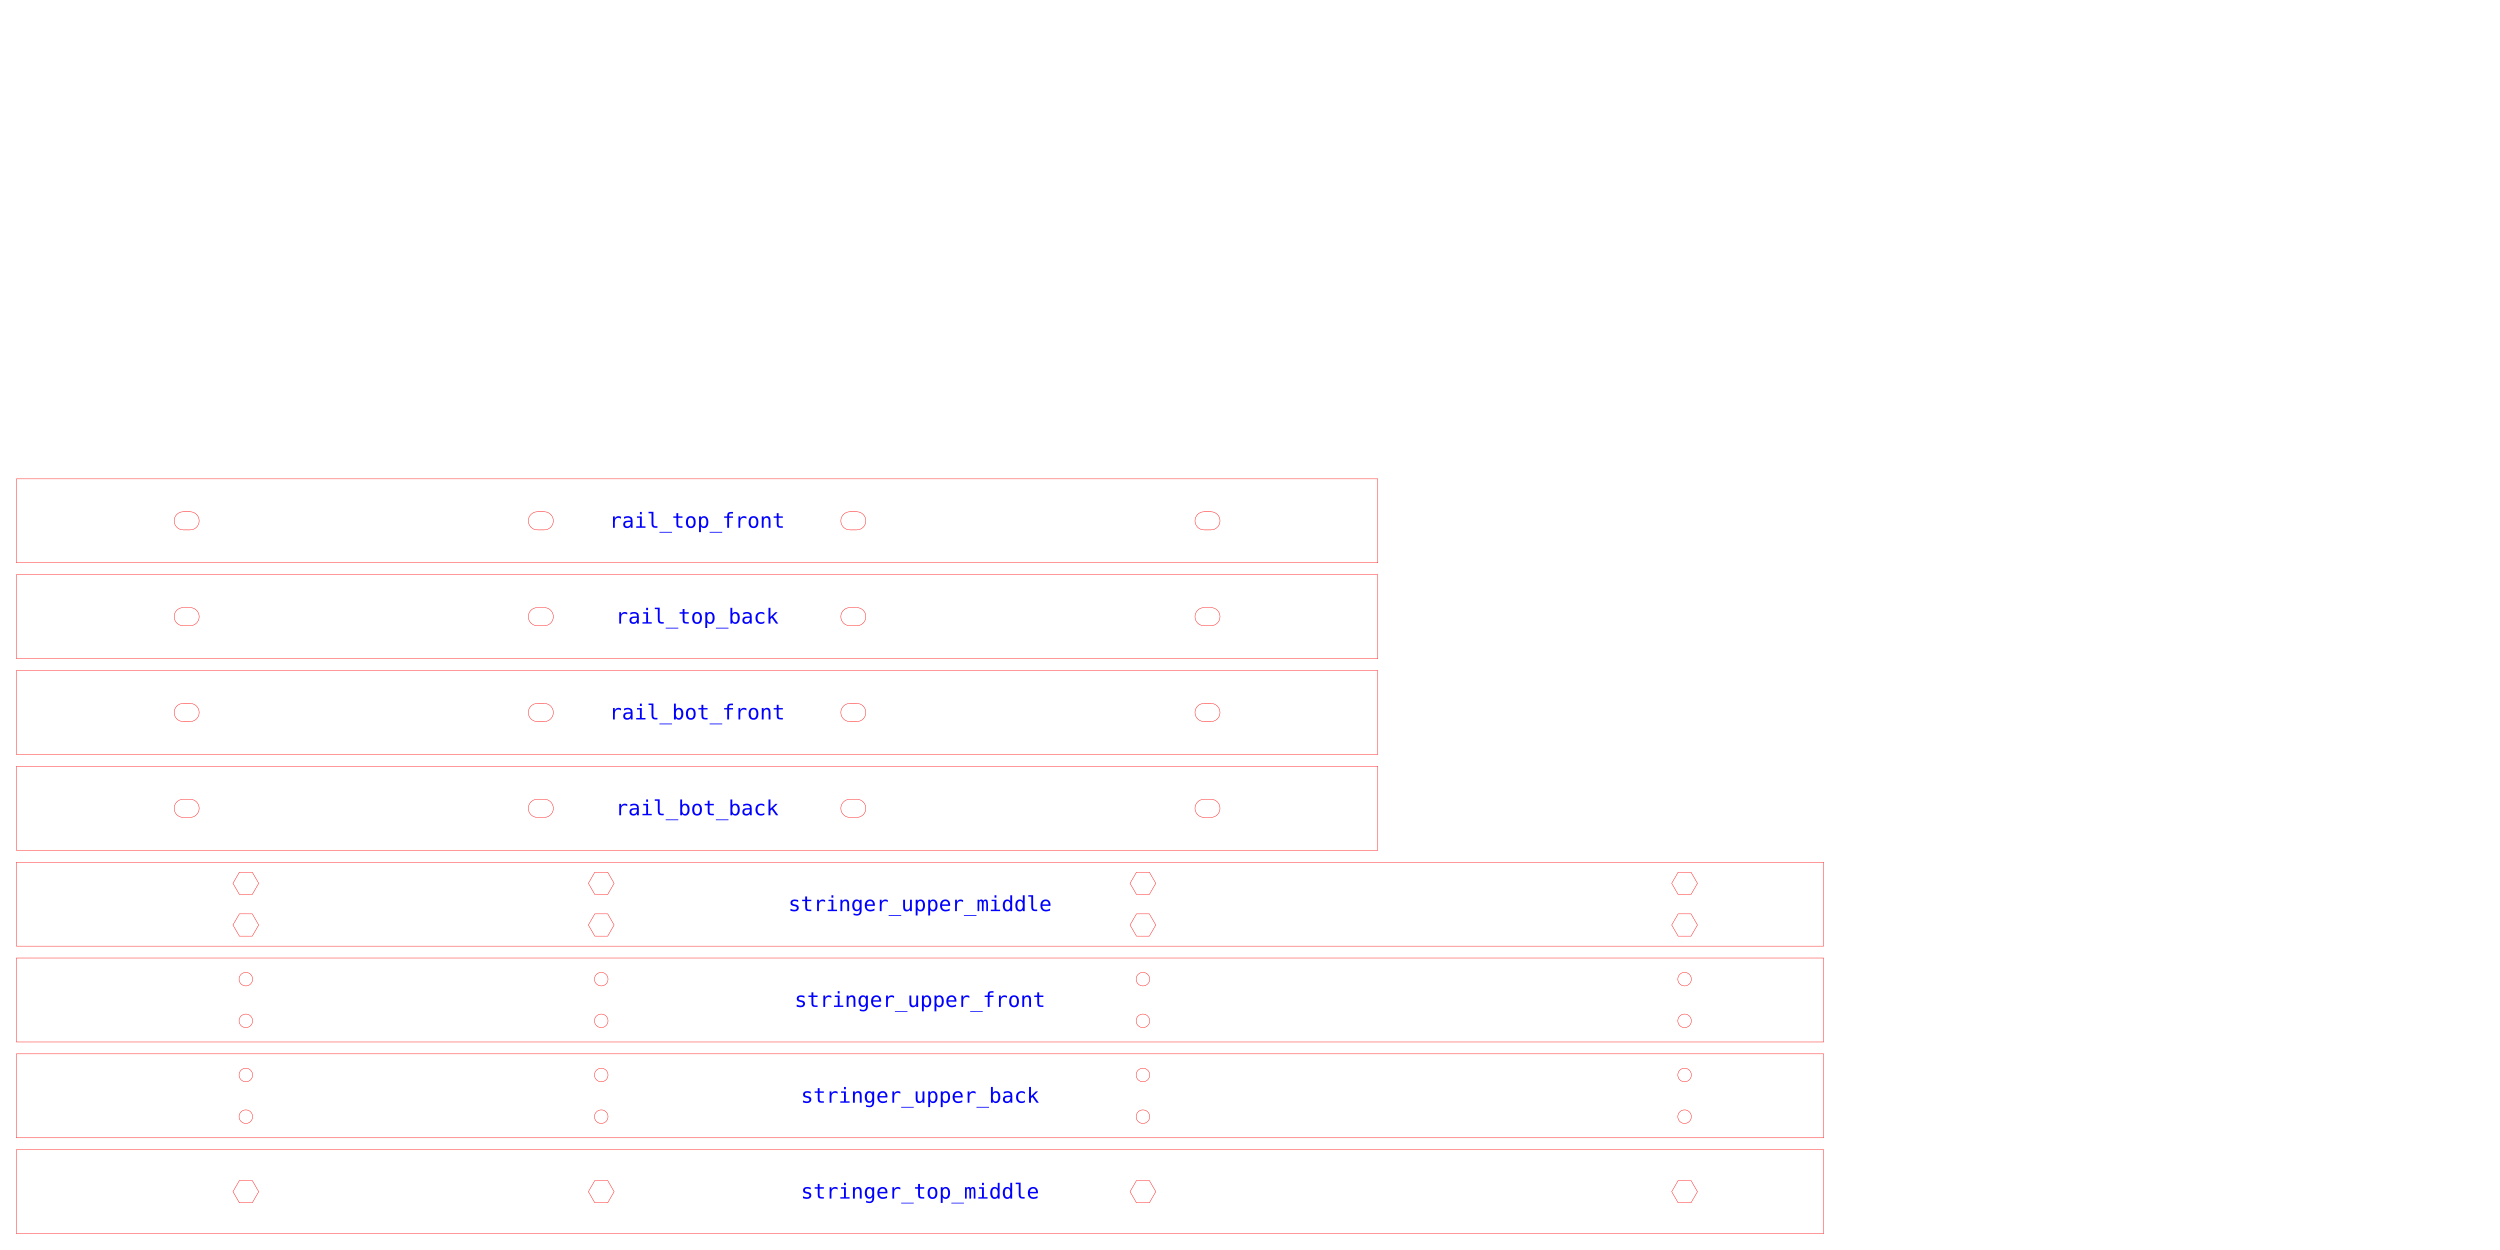
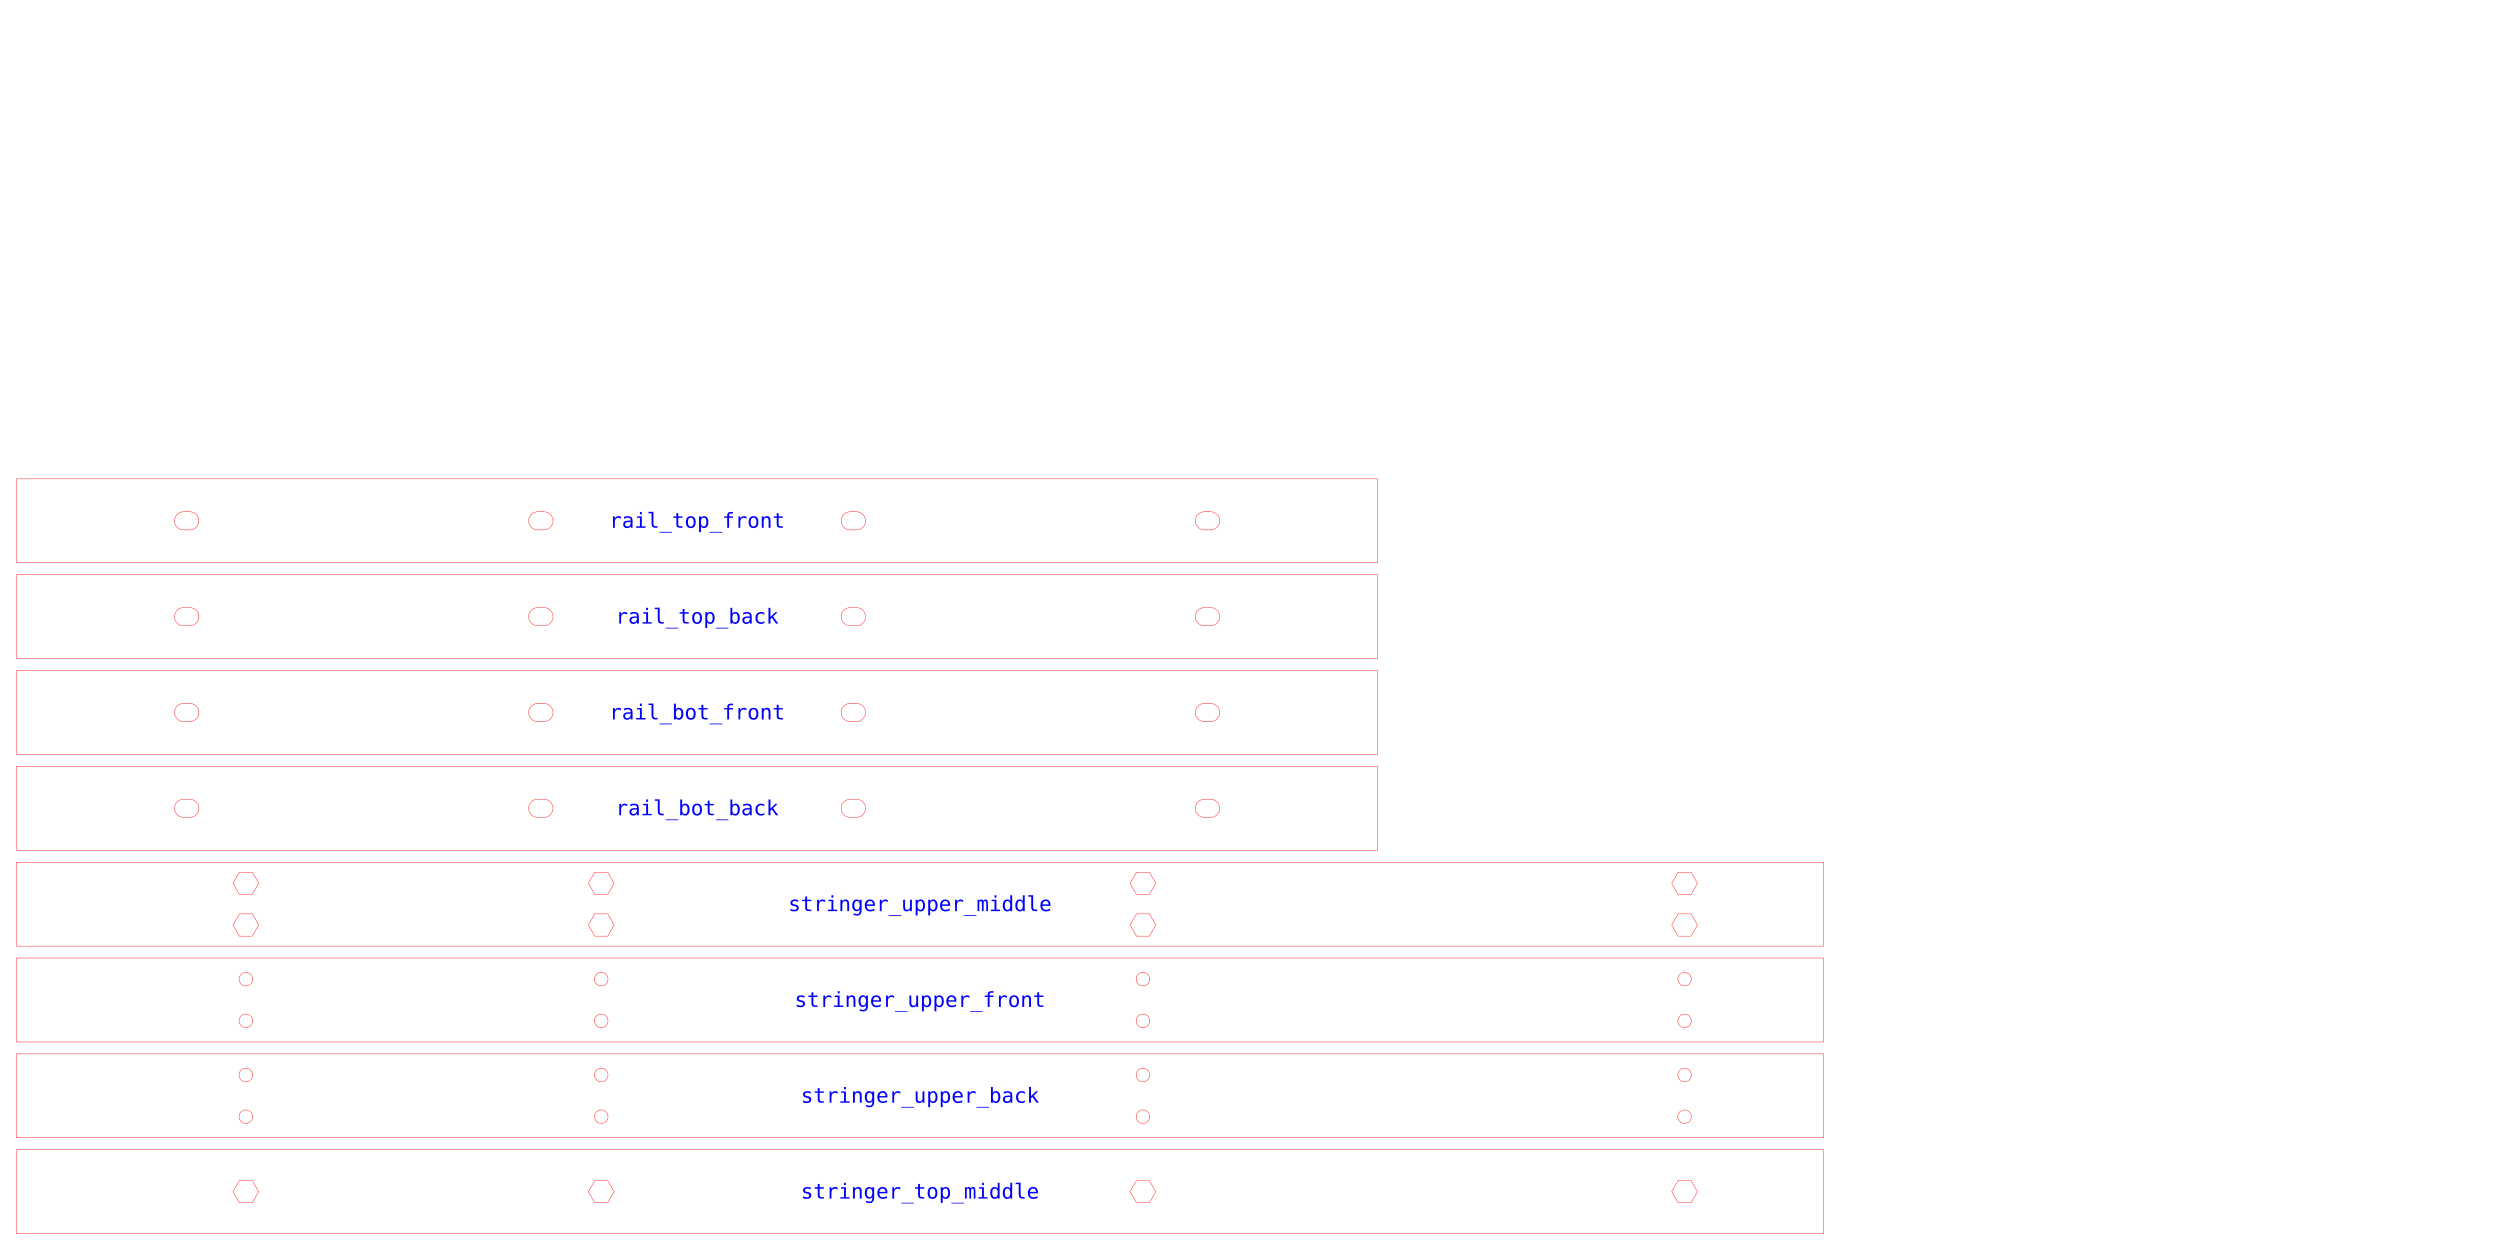
<svg xmlns="http://www.w3.org/2000/svg" width="600.0mm" height="300.0mm" viewBox="0 0 600.0 300.0">
  <g id="cut" fill="none" stroke="#ff0000" stroke-width="0.1">
    <path d="M3.925,296.075 L3.925,275.925 L437.675,275.925 L437.675,296.075 Z M407.389,286.0 L405.844,283.325 L402.756,283.325 L401.211,286.0 L402.756,288.675 L405.844,288.675 Z M277.389,286.0 L275.844,283.325 L272.756,283.325 L271.211,286.0 L272.756,288.675 L275.844,288.675 Z M147.389,286.0 L145.844,283.325 L142.756,283.325 L141.211,286.0 L142.756,288.675 L145.844,288.675 Z M62.089,286.0 L60.544,283.325 L57.456,283.325 L55.911,286.0 L57.456,288.675 L60.544,288.675 Z" />
    <path d="M3.925,273.075 L3.925,252.925 L437.675,252.925 L437.675,273.075 Z" />
    <circle cx="404.3" cy="258.0" r="1.625" />
    <circle cx="274.3" cy="258.0" r="1.625" />
    <circle cx="144.3" cy="258.0" r="1.625" />
    <circle cx="59.0" cy="258.0" r="1.625" />
    <circle cx="404.3" cy="268.0" r="1.625" />
    <circle cx="274.3" cy="268.0" r="1.625" />
    <circle cx="144.3" cy="268.0" r="1.625" />
    <circle cx="59.0" cy="268.0" r="1.625" />
    <path d="M3.925,250.075 L3.925,229.925 L437.675,229.925 L437.675,250.075 Z" />
    <circle cx="404.3" cy="235.0" r="1.625" />
    <circle cx="274.3" cy="235.0" r="1.625" />
    <circle cx="144.3" cy="235.0" r="1.625" />
    <circle cx="59.0" cy="235.0" r="1.625" />
    <circle cx="404.3" cy="245.0" r="1.625" />
    <circle cx="274.3" cy="245.0" r="1.625" />
    <circle cx="144.3" cy="245.0" r="1.625" />
    <circle cx="59.0" cy="245.0" r="1.625" />
    <path d="M3.925,227.075 L3.925,206.925 L437.675,206.925 L437.675,227.075 Z M407.389,212.0 L405.844,209.325 L402.756,209.325 L401.211,212.0 L402.756,214.675 L405.844,214.675 Z M277.389,212.0 L275.844,209.325 L272.756,209.325 L271.211,212.0 L272.756,214.675 L275.844,214.675 Z M147.389,212.0 L145.844,209.325 L142.756,209.325 L141.211,212.0 L142.756,214.675 L145.844,214.675 Z M62.089,212.0 L60.544,209.325 L57.456,209.325 L55.911,212.0 L57.456,214.675 L60.544,214.675 Z M407.389,222.0 L405.844,219.325 L402.756,219.325 L401.211,222.0 L402.756,224.675 L405.844,224.675 Z M277.389,222.0 L275.844,219.325 L272.756,219.325 L271.211,222.0 L272.756,224.675 L275.844,224.675 Z M147.389,222.0 L145.844,219.325 L142.756,219.325 L141.211,222.0 L142.756,224.675 L145.844,224.675 Z M62.089,222.0 L60.544,219.325 L57.456,219.325 L55.911,222.0 L57.456,224.675 L60.544,224.675 Z" />
-     <path d="M3.925,204.075 L3.925,183.925 L330.675,183.925 L330.675,204.075 Z M288.975,196.175 L290.625,196.175 A2.175,2.175 0 0 0 290.625,191.825 L288.975,191.825 A2.175,2.175 0 0 0 288.975,196.175 Z M203.975,196.175 L205.625,196.175 A2.175,2.175 0 0 0 205.625,191.825 L203.975,191.825 A2.175,2.175 0 0 0 203.975,196.175 Z M128.975,196.175 L130.625,196.175 A2.175,2.175 0 0 0 130.625,191.825 L128.975,191.825 A2.175,2.175 0 0 0 128.975,196.175 Z M43.975,196.175 L45.625,196.175 A2.175,2.175 0 0 0 45.625,191.825 L43.975,191.825 A2.175,2.175 0 0 0 43.975,196.175 Z" />
-     <path d="M3.925,181.075 L3.925,160.925 L330.675,160.925 L330.675,181.075 Z M288.975,173.175 L290.625,173.175 A2.175,2.175 0 0 0 290.625,168.825 L288.975,168.825 A2.175,2.175 0 0 0 288.975,173.175 Z M203.975,173.175 L205.625,173.175 A2.175,2.175 0 0 0 205.625,168.825 L203.975,168.825 A2.175,2.175 0 0 0 203.975,173.175 Z M128.975,173.175 L130.625,173.175 A2.175,2.175 0 0 0 130.625,168.825 L128.975,168.825 A2.175,2.175 0 0 0 128.975,173.175 Z M43.975,173.175 L45.625,173.175 A2.175,2.175 0 0 0 45.625,168.825 L43.975,168.825 A2.175,2.175 0 0 0 43.975,173.175 Z" />
-     <path d="M3.925,158.075 L3.925,137.925 L330.675,137.925 L330.675,158.075 Z M288.975,150.175 L290.625,150.175 A2.175,2.175 0 0 0 290.625,145.825 L288.975,145.825 A2.175,2.175 0 0 0 288.975,150.175 Z M203.975,150.175 L205.625,150.175 A2.175,2.175 0 0 0 205.625,145.825 L203.975,145.825 A2.175,2.175 0 0 0 203.975,150.175 Z M128.975,150.175 L130.625,150.175 A2.175,2.175 0 0 0 130.625,145.825 L128.975,145.825 A2.175,2.175 0 0 0 128.975,150.175 Z M43.975,150.175 L45.625,150.175 A2.175,2.175 0 0 0 45.625,145.825 L43.975,145.825 A2.175,2.175 0 0 0 43.975,150.175 Z" />
-     <path d="M3.925,135.075 L3.925,114.925 L330.675,114.925 L330.675,135.075 Z M288.975,127.175 L290.625,127.175 A2.175,2.175 0 0 0 290.625,122.825 L288.975,122.825 A2.175,2.175 0 0 0 288.975,127.175 Z M203.975,127.175 L205.625,127.175 A2.175,2.175 0 0 0 205.625,122.825 L203.975,122.825 A2.175,2.175 0 0 0 203.975,127.175 Z M128.975,127.175 L130.625,127.175 A2.175,2.175 0 0 0 130.625,122.825 L128.975,122.825 A2.175,2.175 0 0 0 128.975,127.175 Z M43.975,127.175 L45.625,127.175 A2.175,2.175 0 0 0 45.625,122.825 L43.975,122.825 A2.175,2.175 0 0 0 43.975,127.175 Z" />
+     <path d="M3.925,204.075 L3.925,183.925 L330.675,183.925 L330.675,204.075 Z M289.05,196.175 L290.55,196.175 A2.175,2.175 0 0 0 290.55,191.825 L289.05,191.825 A2.175,2.175 0 0 0 289.05,196.175 Z M204.05,196.175 L205.55,196.175 A2.175,2.175 0 0 0 205.55,191.825 L204.05,191.825 A2.175,2.175 0 0 0 204.05,196.175 Z M129.05,196.175 L130.55,196.175 A2.175,2.175 0 0 0 130.55,191.825 L129.05,191.825 A2.175,2.175 0 0 0 129.05,196.175 Z M44.05,196.175 L45.55,196.175 A2.175,2.175 0 0 0 45.55,191.825 L44.05,191.825 A2.175,2.175 0 0 0 44.05,196.175 Z" />
+     <path d="M3.925,181.075 L3.925,160.925 L330.675,160.925 L330.675,181.075 Z M289.05,173.175 L290.55,173.175 A2.175,2.175 0 0 0 290.55,168.825 L289.05,168.825 A2.175,2.175 0 0 0 289.05,173.175 Z M204.05,173.175 L205.55,173.175 A2.175,2.175 0 0 0 205.55,168.825 L204.05,168.825 A2.175,2.175 0 0 0 204.05,173.175 Z M129.05,173.175 L130.55,173.175 A2.175,2.175 0 0 0 130.55,168.825 L129.05,168.825 A2.175,2.175 0 0 0 129.05,173.175 Z M44.05,173.175 L45.55,173.175 A2.175,2.175 0 0 0 45.55,168.825 L44.05,168.825 A2.175,2.175 0 0 0 44.05,173.175 Z" />
+     <path d="M3.925,158.075 L3.925,137.925 L330.675,137.925 L330.675,158.075 Z M289.05,150.175 L290.55,150.175 A2.175,2.175 0 0 0 290.55,145.825 L289.05,145.825 A2.175,2.175 0 0 0 289.05,150.175 Z M204.05,150.175 L205.55,150.175 A2.175,2.175 0 0 0 205.55,145.825 L204.05,145.825 A2.175,2.175 0 0 0 204.05,150.175 Z M129.05,150.175 L130.55,150.175 A2.175,2.175 0 0 0 130.55,145.825 L129.05,145.825 A2.175,2.175 0 0 0 129.05,150.175 Z M44.05,150.175 L45.55,150.175 A2.175,2.175 0 0 0 45.55,145.825 L44.05,145.825 A2.175,2.175 0 0 0 44.05,150.175 Z" />
+     <path d="M3.925,135.075 L3.925,114.925 L330.675,114.925 L330.675,135.075 Z M289.05,127.175 L290.55,127.175 A2.175,2.175 0 0 0 290.55,122.825 L289.05,122.825 A2.175,2.175 0 0 0 289.05,127.175 Z M204.05,127.175 L205.55,127.175 A2.175,2.175 0 0 0 205.55,122.825 L204.05,122.825 A2.175,2.175 0 0 0 204.05,127.175 Z M129.05,127.175 L130.55,127.175 A2.175,2.175 0 0 0 130.55,122.825 L129.05,122.825 A2.175,2.175 0 0 0 129.05,127.175 Z M44.05,127.175 L45.55,127.175 A2.175,2.175 0 0 0 45.55,122.825 L44.05,122.825 A2.175,2.175 0 0 0 44.05,127.175 Z" />
  </g>
  <g id="labels-do-not-cut" fill="#0000ff" font-family="monospace">
    <text x="220.8" y="287.667" font-size="5.0" text-anchor="middle">stringer_top_middle</text>
    <text x="220.8" y="264.667" font-size="5.0" text-anchor="middle">stringer_upper_back</text>
    <text x="220.8" y="241.667" font-size="5.0" text-anchor="middle">stringer_upper_front</text>
    <text x="220.8" y="218.667" font-size="5.0" text-anchor="middle">stringer_upper_middle</text>
    <text x="167.3" y="195.667" font-size="5.0" text-anchor="middle">rail_bot_back</text>
    <text x="167.3" y="172.667" font-size="5.0" text-anchor="middle">rail_bot_front</text>
    <text x="167.3" y="149.667" font-size="5.0" text-anchor="middle">rail_top_back</text>
    <text x="167.3" y="126.667" font-size="5.0" text-anchor="middle">rail_top_front</text>
  </g>
</svg>
